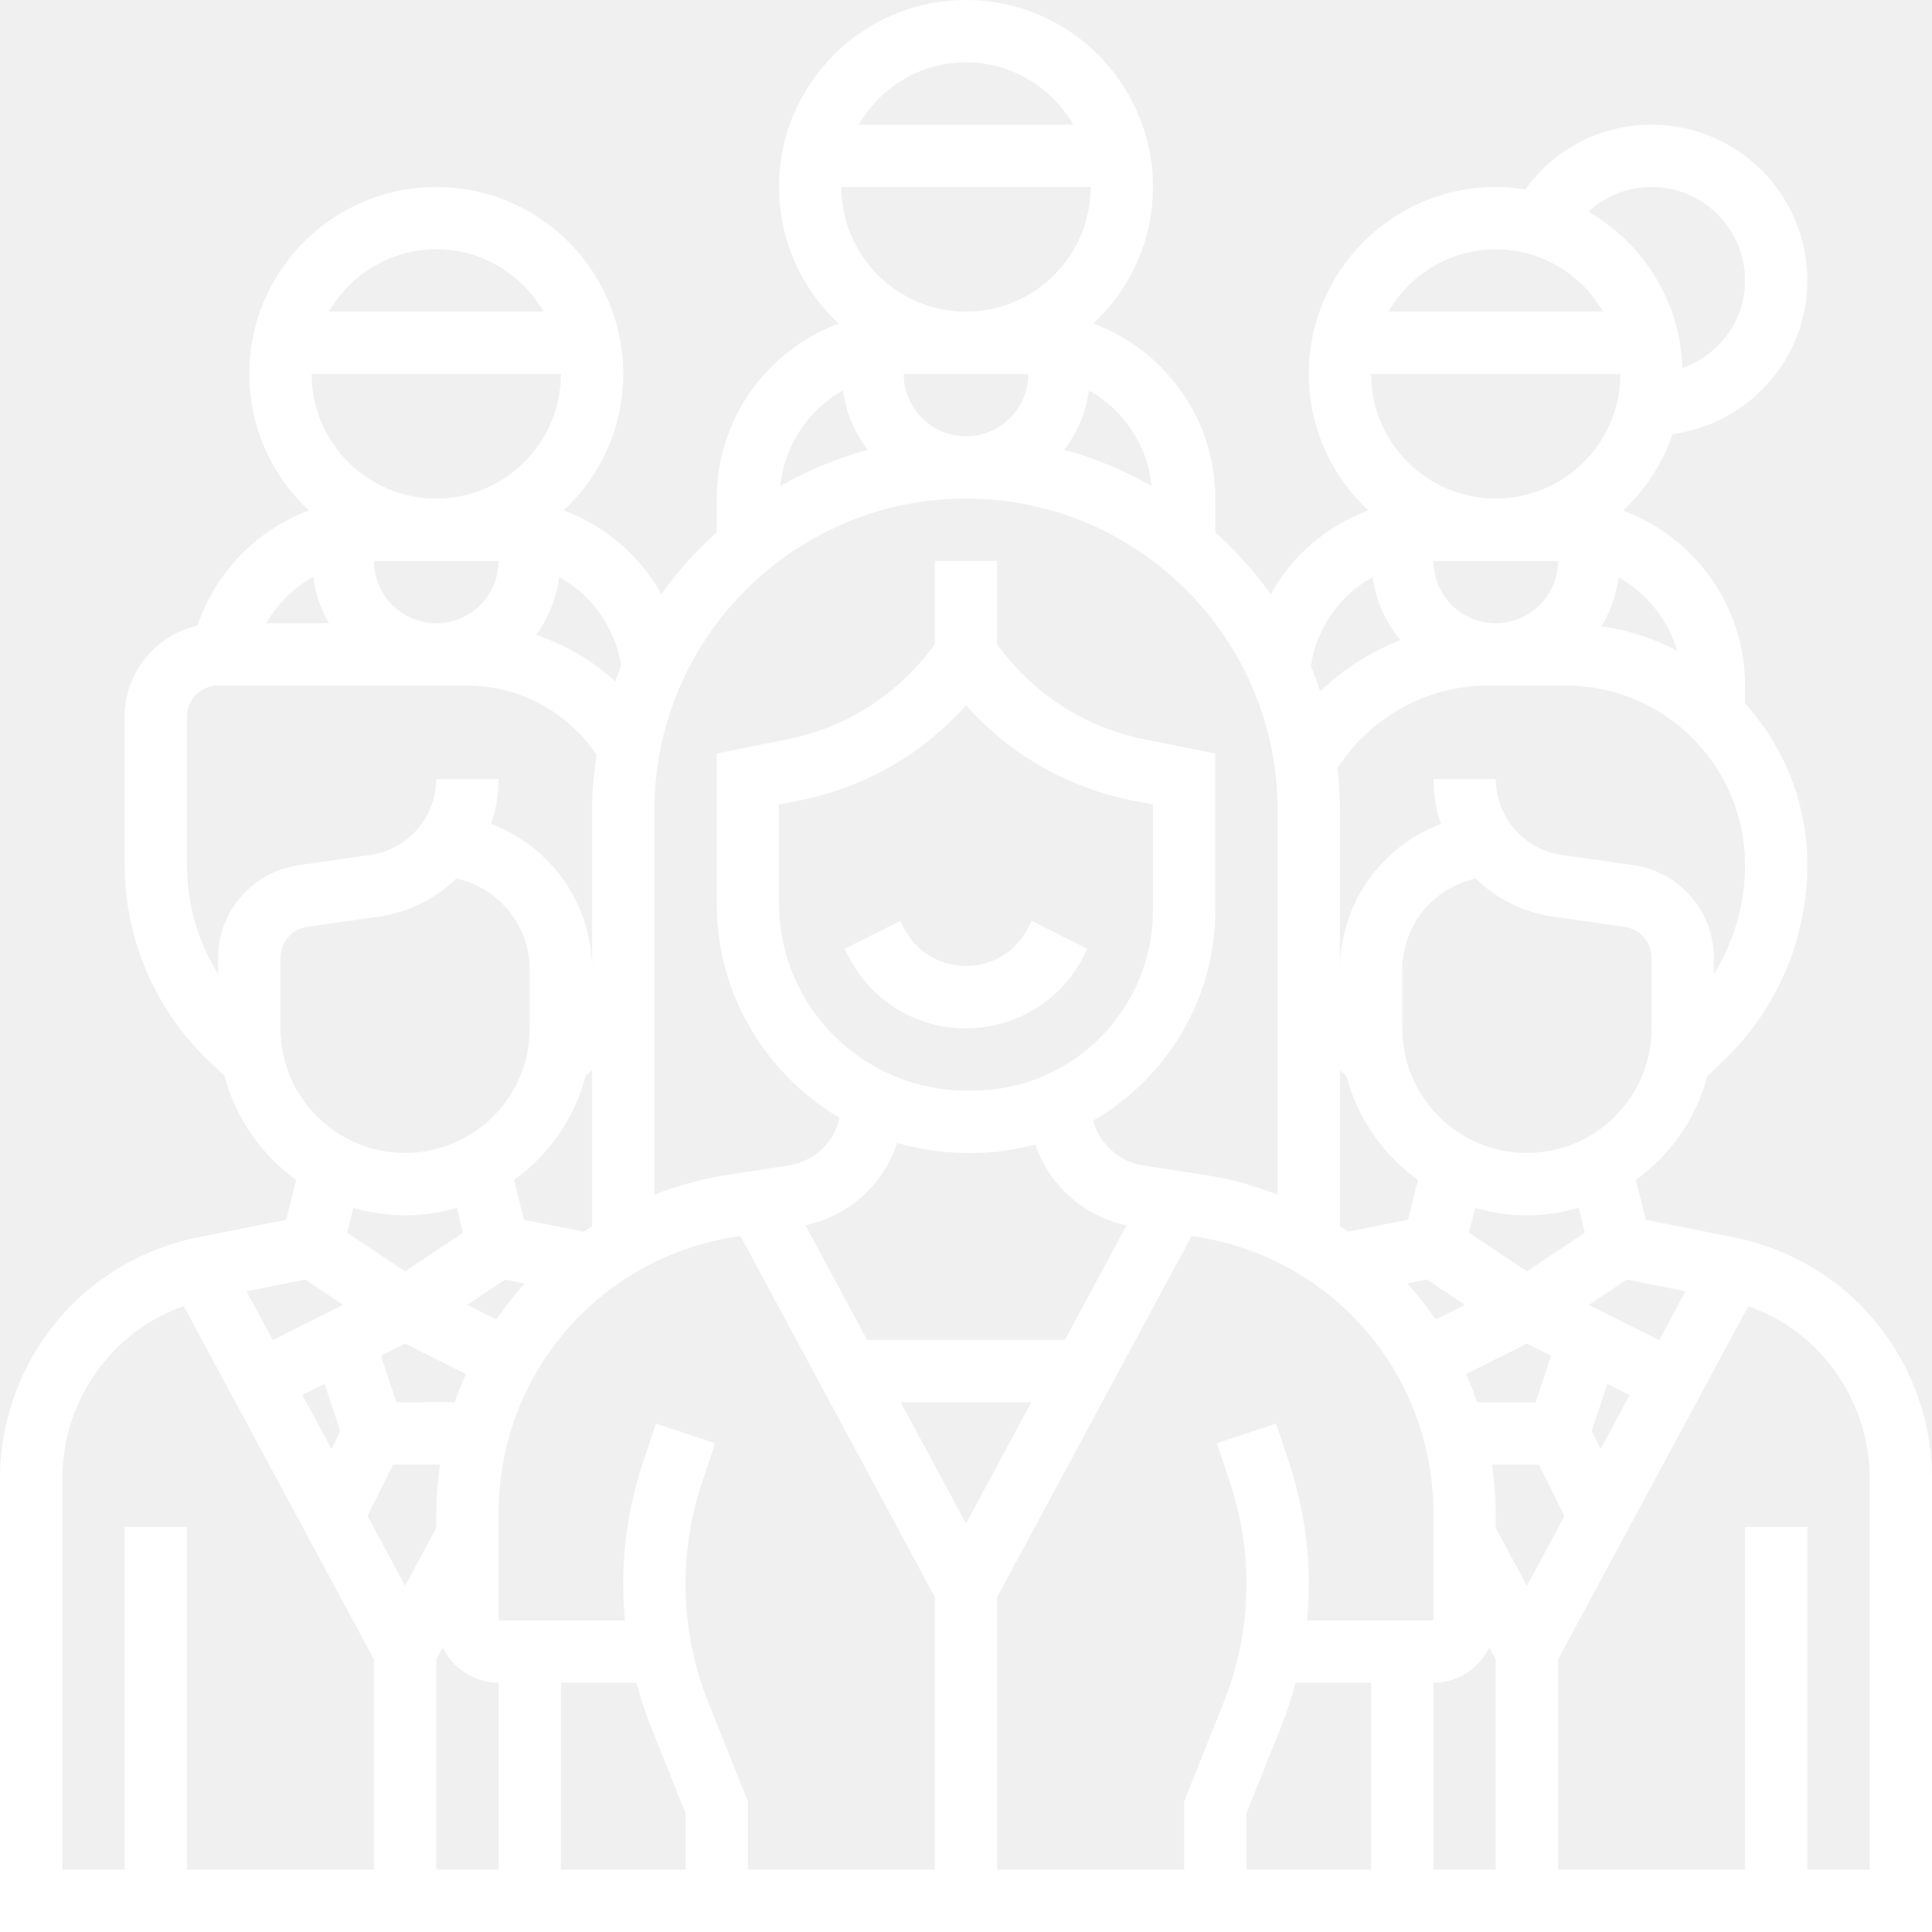
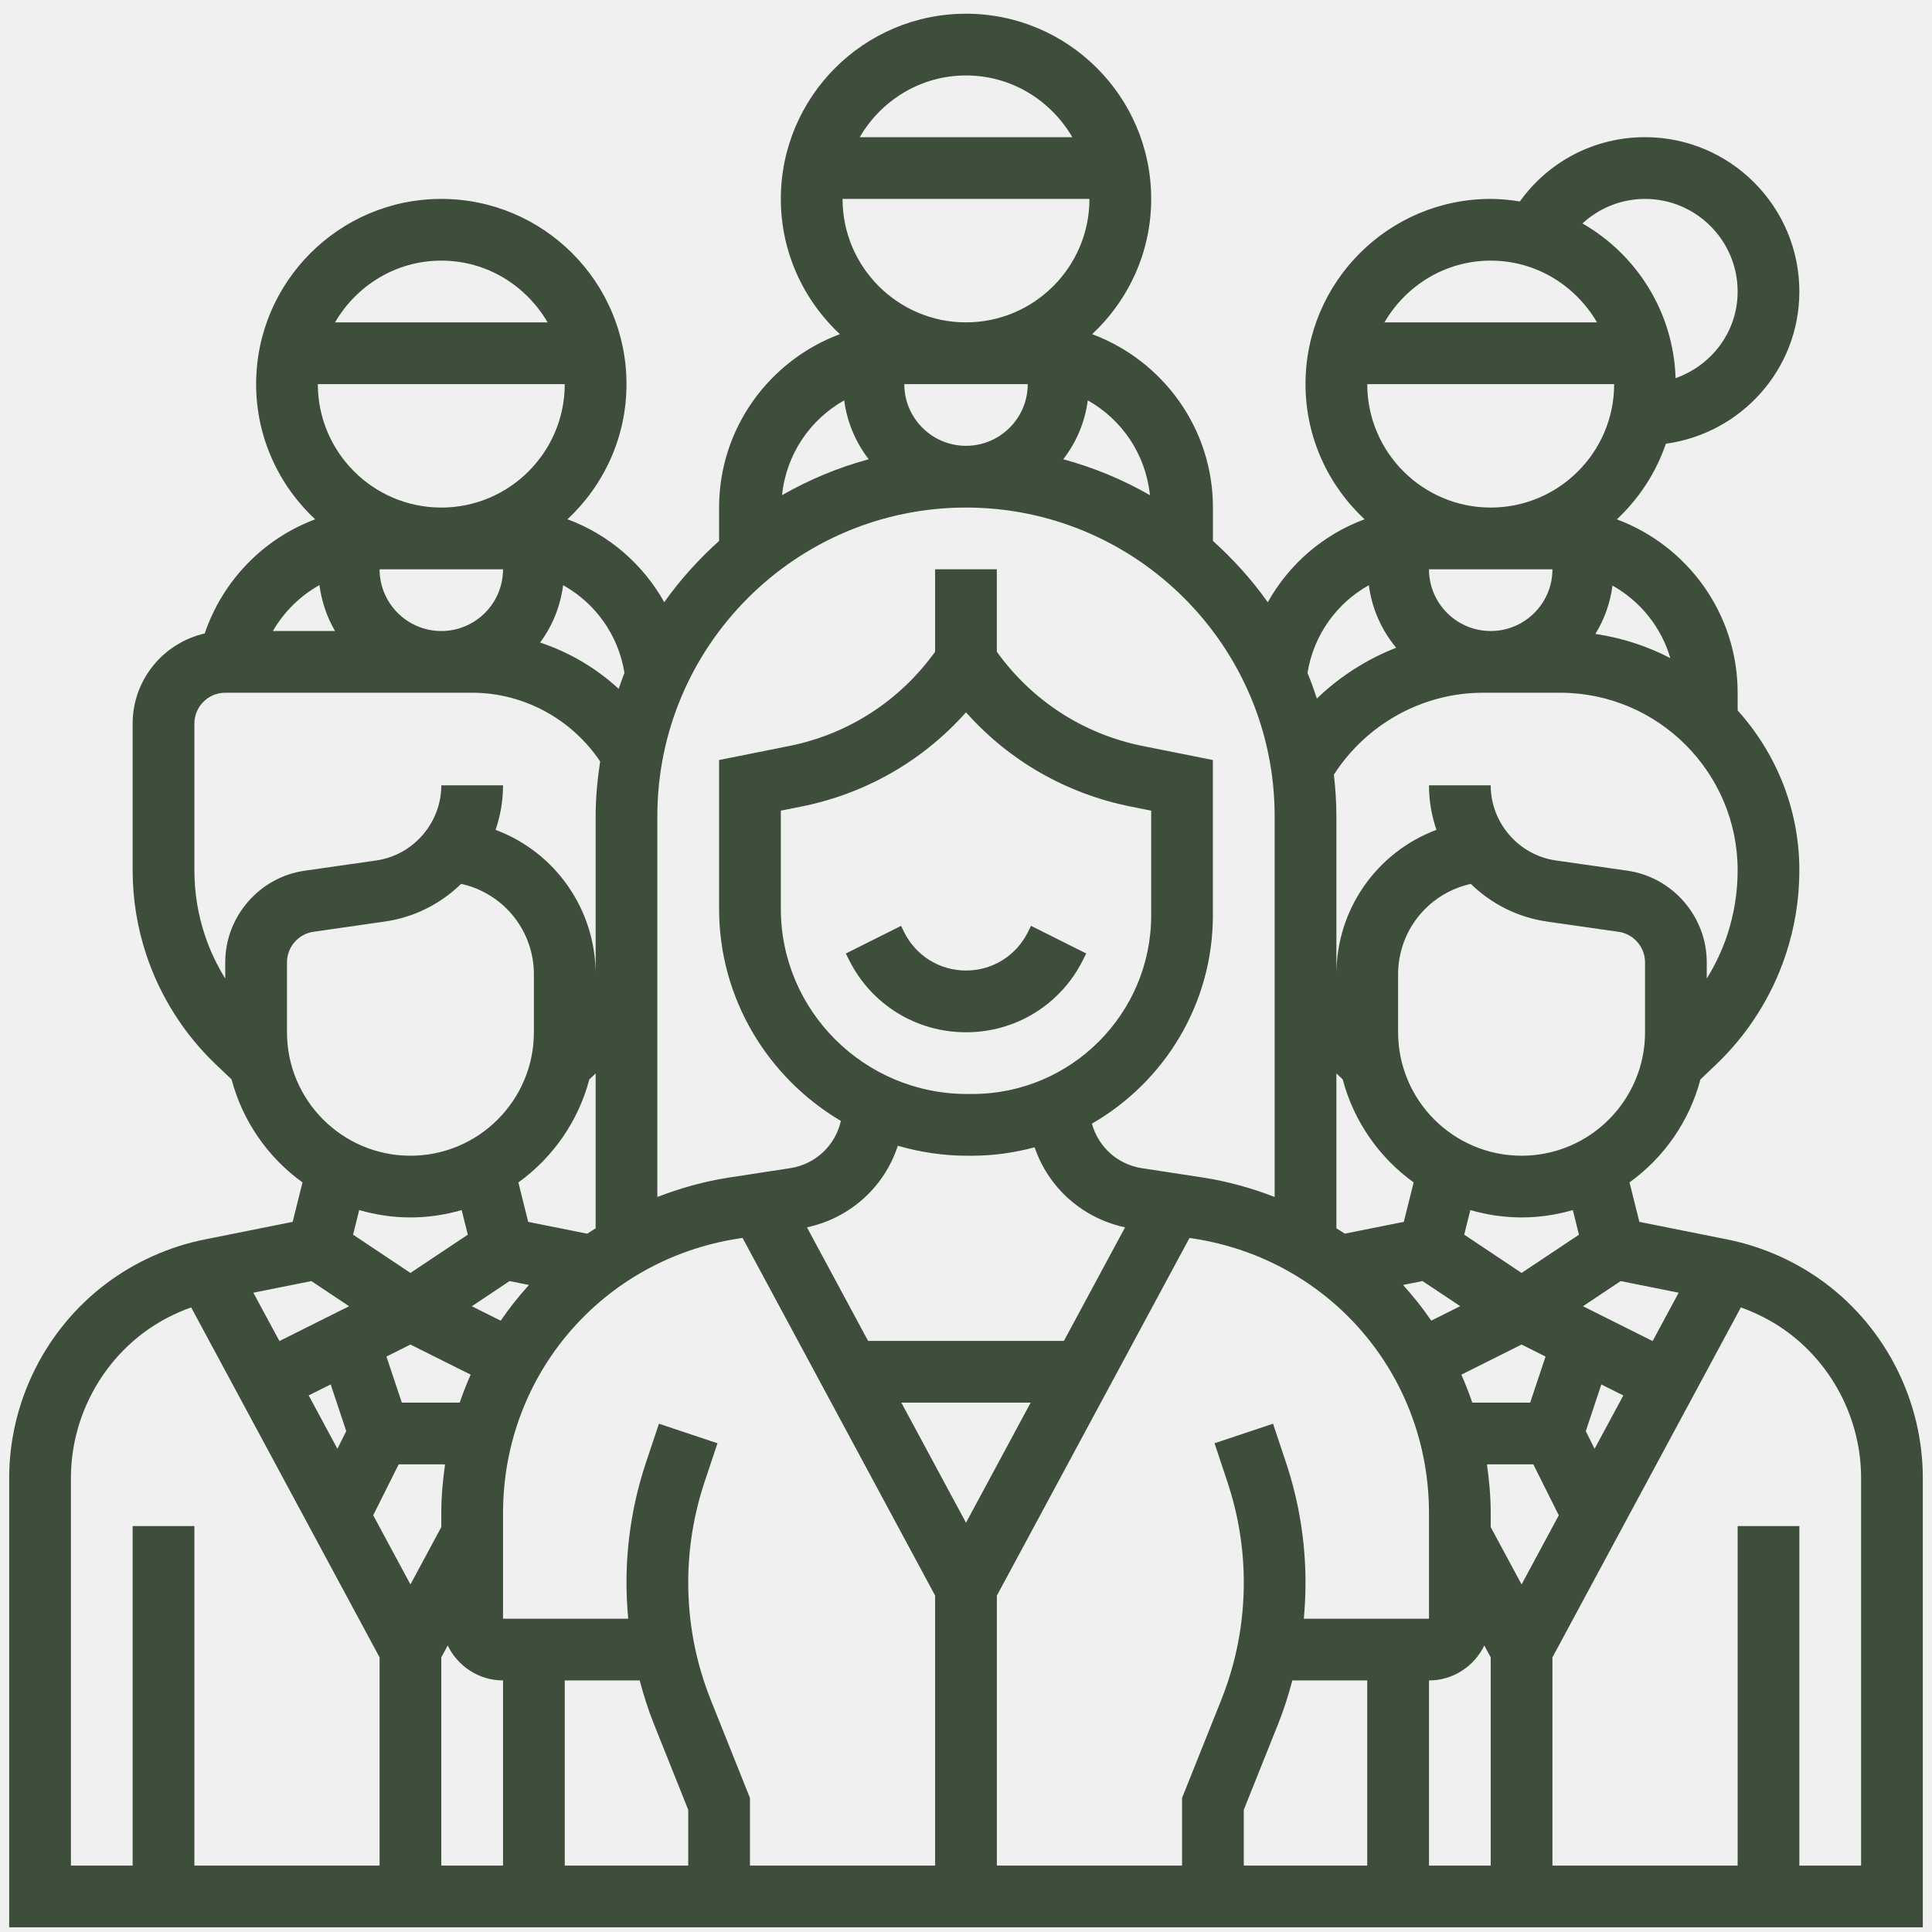
- <svg xmlns="http://www.w3.org/2000/svg" width="100" height="100" viewBox="0 0 100 100" fill="none">
-   <path d="M94.918 66.348C93.408 65.218 91.635 64.424 89.784 64.053L85.187 63.134L84.673 61.073C86.468 59.779 87.798 57.887 88.379 55.69L89.198 54.91C90.852 53.336 92.108 51.358 92.829 49.194C93.306 47.764 93.548 46.273 93.548 44.761C93.548 41.548 92.321 38.626 90.323 36.408V35.484C90.323 31.332 87.69 27.794 84.01 26.423C85.163 25.347 86.052 23.995 86.573 22.471C90.502 21.932 93.548 18.59 93.548 14.516C93.548 10.069 89.931 6.452 85.484 6.452C82.848 6.452 80.444 7.716 78.942 9.81C78.445 9.731 77.939 9.677 77.419 9.677C72.082 9.677 67.742 14.018 67.742 19.355C67.742 22.143 68.934 24.652 70.826 26.419C68.671 27.216 66.885 28.758 65.769 30.753C64.936 29.581 63.971 28.51 62.903 27.55V25.806C62.903 21.655 60.271 18.116 56.59 16.745C58.484 14.977 59.677 12.466 59.677 9.677C59.677 4.34 55.337 0 50 0C44.663 0 40.323 4.34 40.323 9.677C40.323 12.466 41.516 14.977 43.41 16.745C39.729 18.116 37.097 21.655 37.097 25.806V27.55C36.029 28.51 35.065 29.579 34.231 30.752C33.113 28.758 31.329 27.215 29.173 26.418C31.066 24.652 32.258 22.143 32.258 19.355C32.258 14.018 27.918 9.677 22.581 9.677C17.244 9.677 12.903 14.018 12.903 19.355C12.903 22.143 14.097 24.653 15.99 26.421C13.3 27.426 11.16 29.608 10.216 32.387C8.065 32.879 6.452 34.798 6.452 37.097V44.761C6.452 46.273 6.694 47.764 7.171 49.192C7.892 51.358 9.148 53.336 10.8 54.908L11.621 55.69C12.202 57.887 13.532 59.777 15.327 61.073L14.813 63.134L10.216 64.053C8.366 64.423 6.592 65.218 5.084 66.348C1.902 68.736 0 72.537 0 76.514V100H100V76.514C100 72.537 98.098 68.736 94.918 66.348ZM30.314 55.692L30.645 55.376V63.473C30.5 63.566 30.35 63.653 30.208 63.752L27.123 63.136L26.608 61.074C28.403 59.779 29.734 57.889 30.314 55.692ZM26.145 66.229L27.161 66.432C26.627 67.021 26.134 67.642 25.686 68.298L24.176 67.543L26.145 66.229ZM20.518 72.581L19.715 70.173L20.968 69.545L24.114 71.118C23.903 71.595 23.713 72.082 23.544 72.579L20.518 72.581ZM16.8 71.629L17.613 74.069L17.152 74.992L15.65 72.203L16.8 71.629ZM20.352 75.806H22.776C22.658 76.64 22.581 77.487 22.581 78.353V79.085L20.968 82.081L19.023 78.466L20.352 75.806ZM22.581 85.89L22.915 85.271C23.437 86.347 24.532 87.097 25.806 87.097V96.774H22.581V85.89ZM29.032 87.097H32.947C33.15 87.852 33.381 88.6 33.674 89.334L35.484 93.858V96.774H29.032V87.097ZM36.669 88.135C35.882 86.171 35.484 84.102 35.484 81.982C35.484 80.198 35.771 78.436 36.332 76.744L37.013 74.703L33.955 73.682L33.273 75.723C32.6 77.747 32.258 79.852 32.258 81.982C32.258 82.616 32.289 83.245 32.348 83.871H25.806V78.353C25.806 71.137 30.984 65.103 38.116 64.005L38.323 63.973L48.387 82.665V96.774H38.71V93.239L36.669 88.135ZM50 36.507C52.247 39.034 55.237 40.758 58.611 41.432L59.677 41.645V47.111C59.677 52.261 55.487 56.452 50.339 56.452H50.055C44.689 56.452 40.323 52.11 40.323 46.771V41.645L41.389 41.432C44.763 40.758 47.753 39.034 50 36.507ZM46.437 59.156C47.587 59.489 48.798 59.677 50.055 59.677H50.339C51.463 59.677 52.547 59.514 53.586 59.237C54.3 61.334 56.058 62.934 58.311 63.421L55.116 69.355H44.884L41.689 63.421C43.971 62.927 45.742 61.292 46.437 59.156ZM50 78.856L46.621 72.581H53.379L50 78.856ZM51.613 82.666L61.679 63.974L61.886 64.006C69.016 65.103 74.194 71.137 74.194 78.353V83.871H67.653C67.711 83.245 67.742 82.616 67.742 81.982C67.742 79.852 67.4 77.747 66.726 75.723L66.045 73.682L62.987 74.703L63.666 76.742C64.229 78.436 64.516 80.198 64.516 81.982C64.516 84.1 64.118 86.171 63.331 88.135L61.29 93.239V96.774H51.613V82.666ZM69.355 55.376L69.686 55.69C70.266 57.887 71.597 59.777 73.392 61.073L72.877 63.134L69.792 63.75C69.65 63.652 69.5 63.565 69.355 63.471V55.376ZM79.482 72.581H76.457C76.287 72.082 76.097 71.595 75.885 71.119L79.032 69.545L80.285 70.173L79.482 72.581ZM74.314 68.297C73.865 67.64 73.371 67.019 72.839 66.431L73.855 66.227L75.826 67.54L74.314 68.297ZM64.516 93.858L66.326 89.334C66.619 88.602 66.852 87.852 67.053 87.097H70.968V96.774H64.516V93.858ZM74.194 87.097C75.468 87.097 76.563 86.347 77.085 85.271L77.419 85.89V96.774H74.194V87.097ZM79.032 82.081L77.419 79.085V78.353C77.419 77.487 77.342 76.64 77.223 75.806H79.647L80.977 78.468L79.032 82.081ZM82.848 74.993L82.387 74.071L83.2 71.631L84.35 72.207L82.848 74.993ZM87.242 66.835L85.881 69.363L82.24 67.542L84.211 66.229L87.242 66.835ZM82.031 63.805L79.032 65.803L76.034 63.803L76.355 62.518C77.207 62.764 78.103 62.903 79.032 62.903C79.961 62.903 80.858 62.764 81.71 62.518L82.031 63.805ZM85.484 53.226C85.484 56.784 82.59 59.677 79.032 59.677C75.474 59.677 72.581 56.784 72.581 53.226V50.198C72.581 47.974 74.089 46.044 76.247 45.505L76.379 45.471C77.439 46.507 78.821 47.221 80.368 47.442L84.098 47.976C84.889 48.087 85.484 48.774 85.484 49.571V53.226ZM89.769 48.174C89.507 48.961 89.145 49.715 88.71 50.419V49.571C88.71 47.179 86.924 45.119 84.556 44.782L80.826 44.248C78.882 43.971 77.419 42.284 77.419 40.323H74.194C74.194 41.131 74.331 41.914 74.584 42.648C71.465 43.816 69.355 46.802 69.355 50.198V41.935C69.355 41.202 69.305 40.479 69.224 39.764C70.926 37.119 73.86 35.484 77.019 35.484H81.045C86.161 35.484 90.323 39.647 90.323 44.761C90.323 45.926 90.137 47.073 89.769 48.174ZM80.645 29.032C80.645 30.811 79.198 32.258 77.419 32.258C75.64 32.258 74.194 30.811 74.194 29.032H80.645ZM86.806 33.676C85.602 33.047 84.284 32.618 82.89 32.41C83.358 31.655 83.661 30.8 83.784 29.882C85.236 30.7 86.327 32.048 86.806 33.676ZM77.419 25.806C73.861 25.806 70.968 22.913 70.968 19.355H83.871C83.871 22.913 80.977 25.806 77.419 25.806ZM85.484 9.677C88.152 9.677 90.323 11.848 90.323 14.516C90.323 16.602 88.989 18.366 87.081 19.044C86.969 15.584 85.04 12.581 82.213 10.96C83.09 10.152 84.242 9.677 85.484 9.677ZM77.419 12.903C79.797 12.903 81.855 14.21 82.974 16.129H71.866C72.984 14.21 75.042 12.903 77.419 12.903ZM71.052 29.864C71.213 31.1 71.719 32.218 72.479 33.132C70.94 33.736 69.531 34.634 68.335 35.785C68.184 35.334 68.029 34.886 67.845 34.45C68.169 32.455 69.376 30.8 71.052 29.864ZM59.611 25.16C58.203 24.35 56.684 23.718 55.082 23.281C55.761 22.403 56.211 21.357 56.364 20.205C58.15 21.211 59.395 23.026 59.611 25.16ZM46.774 19.355H53.226C53.226 21.134 51.779 22.581 50 22.581C48.221 22.581 46.774 21.134 46.774 19.355ZM50 16.129C46.442 16.129 43.548 13.236 43.548 9.677H56.452C56.452 13.236 53.558 16.129 50 16.129ZM50 3.226C52.377 3.226 54.435 4.532 55.555 6.452H44.447C45.565 4.532 47.623 3.226 50 3.226ZM43.634 20.205C43.787 21.357 44.237 22.403 44.916 23.281C43.315 23.718 41.795 24.35 40.387 25.16C40.605 23.026 41.848 21.211 43.634 20.205ZM50 25.806C58.894 25.806 66.129 33.042 66.129 41.935V61.834C64.939 61.374 63.689 61.019 62.376 60.818L59.187 60.327C57.9 60.129 56.91 59.202 56.579 58.002C60.352 55.831 62.902 51.766 62.902 47.111V39L59.242 38.268C56.136 37.647 53.45 35.898 51.611 33.342V29.032H48.386V33.342C46.545 35.898 43.86 37.647 40.755 38.268L37.097 39V46.771C37.097 51.487 39.658 55.608 43.46 57.86C43.173 59.129 42.152 60.121 40.813 60.327L37.624 60.818C36.311 61.019 35.061 61.374 33.871 61.834V41.935C33.871 33.042 41.106 25.806 50 25.806ZM32.153 34.45C32.039 34.721 31.952 35.003 31.848 35.279C30.666 34.189 29.266 33.368 27.744 32.86C28.384 31.998 28.802 30.977 28.947 29.863C30.624 30.798 31.832 32.455 32.153 34.45ZM19.355 29.032H25.806C25.806 30.811 24.36 32.258 22.581 32.258C20.802 32.258 19.355 30.811 19.355 29.032ZM22.581 25.806C19.023 25.806 16.129 22.913 16.129 19.355H29.032C29.032 22.913 26.139 25.806 22.581 25.806ZM22.581 12.903C24.958 12.903 27.016 14.21 28.136 16.129H17.027C18.145 14.21 20.203 12.903 22.581 12.903ZM16.213 29.858C16.326 30.726 16.605 31.534 17.027 32.258H13.779C14.364 31.252 15.205 30.421 16.213 29.858ZM10.231 48.173C9.863 47.073 9.677 45.926 9.677 44.761V37.097C9.677 36.208 10.4 35.484 11.29 35.484H24.194C26.881 35.484 29.389 36.853 30.881 39.071C30.742 40.008 30.645 40.96 30.645 41.935V50.198C30.645 46.802 28.535 43.815 25.416 42.648C25.669 41.914 25.806 41.131 25.806 40.323H22.581C22.581 42.284 21.118 43.971 19.176 44.25L15.445 44.784C13.076 45.121 11.29 47.179 11.29 49.571V50.419C10.855 49.713 10.493 48.961 10.231 48.173ZM14.516 49.571C14.516 48.774 15.111 48.087 15.9 47.974L19.631 47.44C21.177 47.219 22.558 46.503 23.619 45.469L23.753 45.503C25.911 46.044 27.419 47.974 27.419 50.198V53.226C27.419 56.784 24.526 59.677 20.968 59.677C17.41 59.677 14.516 56.784 14.516 53.226V49.571ZM20.968 62.903C21.897 62.903 22.794 62.764 23.645 62.518L23.966 63.803L20.968 65.803L17.969 63.803L18.29 62.518C19.142 62.764 20.039 62.903 20.968 62.903ZM15.79 66.229L17.761 67.542L14.121 69.363L12.758 66.835L15.79 66.229ZM3.226 76.514C3.226 73.545 4.644 70.71 7.021 68.927C7.774 68.363 8.619 67.923 9.508 67.603L19.355 85.892V96.774H9.677V79.032H6.452V96.774H3.226V76.514ZM96.774 96.774H93.548V79.032H90.323V96.774H80.645V85.892L90.492 67.605C91.381 67.924 92.227 68.365 92.981 68.929C95.356 70.71 96.774 73.547 96.774 76.514V96.774Z" fill="white" />
-   <path d="M50 53.226C52.605 53.226 54.947 51.779 56.111 49.448L56.281 49.108L53.395 47.665L53.226 48.007C52.611 49.236 51.376 50 50 50C48.624 50 47.389 49.236 46.774 48.007L46.605 47.666L43.719 49.11L43.889 49.448C45.053 51.779 47.395 53.226 50 53.226Z" fill="white" />
+ <svg xmlns="http://www.w3.org/2000/svg" width="70" height="70" viewBox="0 0 70 70" fill="none">
+   <path d="M66.144 46.499C65.097 45.715 63.868 45.165 62.584 44.908L59.397 44.27L59.04 42.841C60.285 41.944 61.207 40.633 61.61 39.109L62.178 38.568C63.324 37.477 64.195 36.106 64.695 34.605C65.026 33.614 65.194 32.58 65.194 31.532C65.194 29.304 64.343 27.278 62.958 25.74V25.099C62.958 22.221 61.132 19.767 58.581 18.817C59.38 18.071 59.996 17.134 60.358 16.077C63.082 15.704 65.194 13.386 65.194 10.562C65.194 7.479 62.686 4.97 59.603 4.97C57.775 4.97 56.108 5.847 55.067 7.299C54.722 7.244 54.371 7.207 54.011 7.207C50.311 7.207 47.301 10.216 47.301 13.917C47.301 15.85 48.128 17.589 49.44 18.815C47.946 19.367 46.708 20.436 45.934 21.82C45.356 21.006 44.687 20.264 43.947 19.599V18.39C43.947 15.511 42.121 13.058 39.57 12.107C40.882 10.882 41.71 9.14 41.71 7.207C41.71 3.506 38.701 0.497 35 0.497C31.3 0.497 28.291 3.506 28.291 7.207C28.291 9.14 29.118 10.882 30.431 12.107C27.879 13.058 26.054 15.511 26.054 18.39V19.599C25.314 20.264 24.645 21.005 24.067 21.818C23.292 20.436 22.055 19.366 20.56 18.814C21.873 17.589 22.699 15.85 22.699 13.917C22.699 10.216 19.69 7.207 15.989 7.207C12.289 7.207 9.28 10.216 9.28 13.917C9.28 15.85 10.107 17.59 11.42 18.816C9.555 19.512 8.071 21.026 7.417 22.952C5.925 23.293 4.806 24.624 4.806 26.218V31.532C4.806 32.58 4.974 33.614 5.305 34.604C5.805 36.106 6.676 37.477 7.821 38.567L8.391 39.109C8.793 40.633 9.716 41.943 10.96 42.841L10.604 44.27L7.417 44.908C6.134 45.164 4.904 45.715 3.858 46.499C1.652 48.154 0.333 50.79 0.333 53.548V69.831H69.667V53.548C69.667 50.79 68.349 48.154 66.144 46.499ZM21.352 39.111L21.581 38.891V44.505C21.48 44.57 21.376 44.63 21.278 44.699L19.138 44.271L18.782 42.842C20.026 41.944 20.949 40.634 21.352 39.111ZM18.461 46.416L19.165 46.557C18.795 46.965 18.453 47.396 18.142 47.851L17.095 47.328L18.461 46.416ZM14.559 50.82L14.002 49.151L14.871 48.715L17.053 49.806C16.906 50.137 16.774 50.475 16.657 50.819L14.559 50.82ZM11.981 50.16L12.545 51.852L12.225 52.492L11.184 50.558L11.981 50.16ZM14.444 53.057H16.125C16.043 53.635 15.989 54.222 15.989 54.822V55.33L14.871 57.407L13.522 54.901L14.444 53.057ZM15.989 60.048L16.221 59.619C16.583 60.365 17.342 60.885 18.226 60.885V67.594H15.989V60.048ZM20.462 60.885H23.177C23.317 61.408 23.477 61.927 23.681 62.436L24.936 65.573V67.594H20.462V60.885ZM25.758 61.605C25.212 60.243 24.936 58.808 24.936 57.339C24.936 56.102 25.135 54.88 25.524 53.706L25.996 52.292L23.875 51.584L23.402 52.999C22.936 54.402 22.699 55.861 22.699 57.339C22.699 57.778 22.72 58.214 22.762 58.648H18.226V54.822C18.226 49.819 21.816 45.636 26.761 44.874L26.904 44.852L33.882 57.812V67.594H27.172V65.143L25.758 61.605ZM35 25.808C36.558 27.561 38.631 28.756 40.971 29.224L41.71 29.371V33.161C41.71 36.732 38.805 39.637 35.235 39.637H35.038C31.318 39.637 28.291 36.627 28.291 32.925V29.371L29.03 29.224C31.369 28.756 33.443 27.561 35 25.808ZM32.53 41.513C33.327 41.743 34.167 41.874 35.038 41.874H35.235C36.014 41.874 36.766 41.761 37.486 41.569C37.982 43.022 39.2 44.132 40.763 44.469L38.547 48.584H31.453L29.238 44.469C30.82 44.127 32.048 42.993 32.53 41.513ZM35 55.171L32.657 50.82H37.343L35 55.171ZM36.118 57.813L43.098 44.853L43.241 44.875C48.185 45.636 51.775 49.819 51.775 54.822V58.648H47.24C47.28 58.214 47.301 57.778 47.301 57.339C47.301 55.861 47.064 54.402 46.597 52.999L46.125 51.584L44.005 52.292L44.475 53.705C44.866 54.88 45.065 56.102 45.065 57.339C45.065 58.807 44.789 60.243 44.243 61.605L42.828 65.143V67.594H36.118V57.813ZM48.42 38.891L48.649 39.109C49.052 40.633 49.974 41.943 51.219 42.841L50.862 44.27L48.723 44.697C48.624 44.629 48.52 44.569 48.42 44.504V38.891ZM55.441 50.82H53.344C53.226 50.475 53.094 50.137 52.948 49.807L55.13 48.715L55.998 49.151L55.441 50.82ZM51.858 47.85C51.547 47.395 51.204 46.964 50.835 46.556L51.54 46.415L52.906 47.325L51.858 47.85ZM45.065 65.573L46.32 62.436C46.523 61.928 46.684 61.408 46.824 60.885H49.538V67.594H45.065V65.573ZM51.775 60.885C52.658 60.885 53.417 60.365 53.78 59.619L54.011 60.048V67.594H51.775V60.885ZM55.13 57.407L54.011 55.33V54.822C54.011 54.222 53.958 53.635 53.875 53.057H55.556L56.478 54.902L55.13 57.407ZM57.775 52.493L57.456 51.853L58.019 50.161L58.816 50.561L57.775 52.493ZM60.822 46.837L59.878 48.589L57.354 47.327L58.72 46.416L60.822 46.837ZM57.208 44.736L55.13 46.121L53.051 44.734L53.273 43.843C53.864 44.014 54.485 44.11 55.13 44.11C55.774 44.11 56.395 44.014 56.986 43.843L57.208 44.736ZM59.603 37.401C59.603 39.868 57.596 41.874 55.13 41.874C52.663 41.874 50.656 39.868 50.656 37.401V35.302C50.656 33.76 51.702 32.421 53.198 32.047L53.29 32.024C54.025 32.742 54.983 33.237 56.055 33.391L58.642 33.761C59.19 33.838 59.603 34.314 59.603 34.867V37.401ZM62.574 33.898C62.392 34.444 62.141 34.966 61.839 35.455V34.867C61.839 33.208 60.601 31.78 58.96 31.546L56.373 31.176C55.026 30.984 54.011 29.814 54.011 28.454H51.775C51.775 29.015 51.87 29.558 52.045 30.067C49.883 30.877 48.42 32.947 48.42 35.302V29.573C48.42 29.064 48.385 28.563 48.329 28.067C49.509 26.233 51.543 25.099 53.734 25.099H56.525C60.072 25.099 62.958 27.986 62.958 31.532C62.958 32.339 62.829 33.134 62.574 33.898ZM56.248 20.626C56.248 21.86 55.245 22.863 54.011 22.863C52.778 22.863 51.775 21.86 51.775 20.626H56.248ZM60.52 23.846C59.684 23.41 58.771 23.112 57.804 22.968C58.129 22.445 58.339 21.852 58.424 21.216C59.43 21.783 60.188 22.718 60.52 23.846ZM54.011 18.39C51.544 18.39 49.538 16.384 49.538 13.917H58.484C58.484 16.384 56.478 18.39 54.011 18.39ZM59.603 7.207C61.452 7.207 62.958 8.712 62.958 10.562C62.958 12.008 62.033 13.231 60.71 13.701C60.633 11.302 59.295 9.22 57.335 8.096C57.943 7.536 58.742 7.207 59.603 7.207ZM54.011 9.443C55.66 9.443 57.087 10.349 57.863 11.68H50.161C50.936 10.349 52.363 9.443 54.011 9.443ZM49.596 21.203C49.708 22.06 50.059 22.835 50.586 23.469C49.519 23.887 48.542 24.51 47.713 25.309C47.608 24.995 47.501 24.685 47.373 24.383C47.598 22.999 48.434 21.852 49.596 21.203ZM41.664 17.941C40.688 17.38 39.634 16.942 38.524 16.639C38.995 16.03 39.307 15.304 39.413 14.506C40.651 15.204 41.514 16.462 41.664 17.941ZM32.764 13.917H37.237C37.237 15.15 36.234 16.153 35 16.153C33.767 16.153 32.764 15.15 32.764 13.917ZM35 11.68C32.533 11.68 30.527 9.674 30.527 7.207H39.473C39.473 9.674 37.467 11.68 35 11.68ZM35 2.734C36.649 2.734 38.075 3.639 38.852 4.97H31.15C31.925 3.639 33.352 2.734 35 2.734ZM30.586 14.506C30.693 15.304 31.005 16.03 31.475 16.639C30.365 16.942 29.311 17.38 28.335 17.941C28.486 16.462 29.348 15.204 30.586 14.506ZM35 18.39C41.166 18.39 46.183 23.406 46.183 29.573V43.369C45.358 43.05 44.491 42.804 43.581 42.664L41.37 42.325C40.478 42.187 39.791 41.544 39.562 40.712C42.177 39.207 43.945 36.389 43.945 33.161V27.537L41.408 27.03C39.254 26.599 37.392 25.387 36.117 23.614V20.626H33.881V23.614C32.605 25.387 30.743 26.599 28.59 27.03L26.054 27.537V32.925C26.054 36.195 27.83 39.052 30.466 40.614C30.267 41.494 29.559 42.181 28.631 42.325L26.42 42.664C25.509 42.804 24.643 43.05 23.817 43.369V29.573C23.817 23.406 28.834 18.39 35 18.39ZM22.626 24.383C22.547 24.57 22.487 24.766 22.415 24.957C21.595 24.201 20.625 23.632 19.569 23.28C20.013 22.683 20.303 21.975 20.403 21.202C21.566 21.851 22.404 22.999 22.626 24.383ZM13.753 20.626H18.226C18.226 21.86 17.223 22.863 15.989 22.863C14.756 22.863 13.753 21.86 13.753 20.626ZM15.989 18.39C13.522 18.39 11.516 16.384 11.516 13.917H20.462C20.462 16.384 18.456 18.39 15.989 18.39ZM15.989 9.443C17.638 9.443 19.065 10.349 19.841 11.68H12.139C12.914 10.349 14.341 9.443 15.989 9.443ZM11.574 21.199C11.653 21.8 11.846 22.361 12.139 22.863H9.887C10.293 22.165 10.875 21.589 11.574 21.199ZM7.427 33.897C7.172 33.134 7.043 32.339 7.043 31.532V26.218C7.043 25.602 7.544 25.099 8.161 25.099H17.108C18.971 25.099 20.71 26.049 21.744 27.587C21.648 28.236 21.581 28.896 21.581 29.573V35.302C21.581 32.947 20.118 30.875 17.955 30.067C18.131 29.558 18.226 29.015 18.226 28.454H15.989C15.989 29.814 14.975 30.984 13.629 31.177L11.042 31.547C9.399 31.781 8.161 33.208 8.161 34.867V35.455C7.859 34.965 7.609 34.444 7.427 33.897ZM10.398 34.867C10.398 34.314 10.81 33.838 11.357 33.76L13.944 33.389C15.016 33.236 15.974 32.74 16.709 32.023L16.802 32.046C18.299 32.421 19.344 33.76 19.344 35.302V37.401C19.344 39.868 17.338 41.874 14.871 41.874C12.404 41.874 10.398 39.868 10.398 37.401V34.867ZM14.871 44.11C15.515 44.11 16.137 44.014 16.727 43.843L16.95 44.734L14.871 46.121L12.792 44.734L13.015 43.843C13.605 44.014 14.227 44.11 14.871 44.11ZM11.281 46.416L12.648 47.327L10.124 48.589L9.179 46.837L11.281 46.416ZM2.57 53.548C2.57 51.489 3.553 49.523 5.201 48.287C5.723 47.896 6.309 47.59 6.926 47.369L13.753 60.049V67.594H7.043V55.293H4.806V67.594H2.57V53.548ZM67.431 67.594H65.194V55.293H62.958V67.594H56.248V60.049L63.075 47.37C63.691 47.592 64.278 47.897 64.8 48.288C66.448 49.523 67.431 51.49 67.431 53.548V67.594Z" fill="#3D4E3A" />
+   <path d="M35.001 37.401C36.807 37.401 38.43 36.398 39.238 34.782L39.355 34.546L37.355 33.545L37.237 33.782C36.811 34.634 35.955 35.164 35.001 35.164C34.047 35.164 33.19 34.634 32.764 33.782L32.647 33.546L30.646 34.547L30.763 34.782C31.571 36.398 33.195 37.401 35.001 37.401Z" fill="#3D4E3A" />
</svg>
